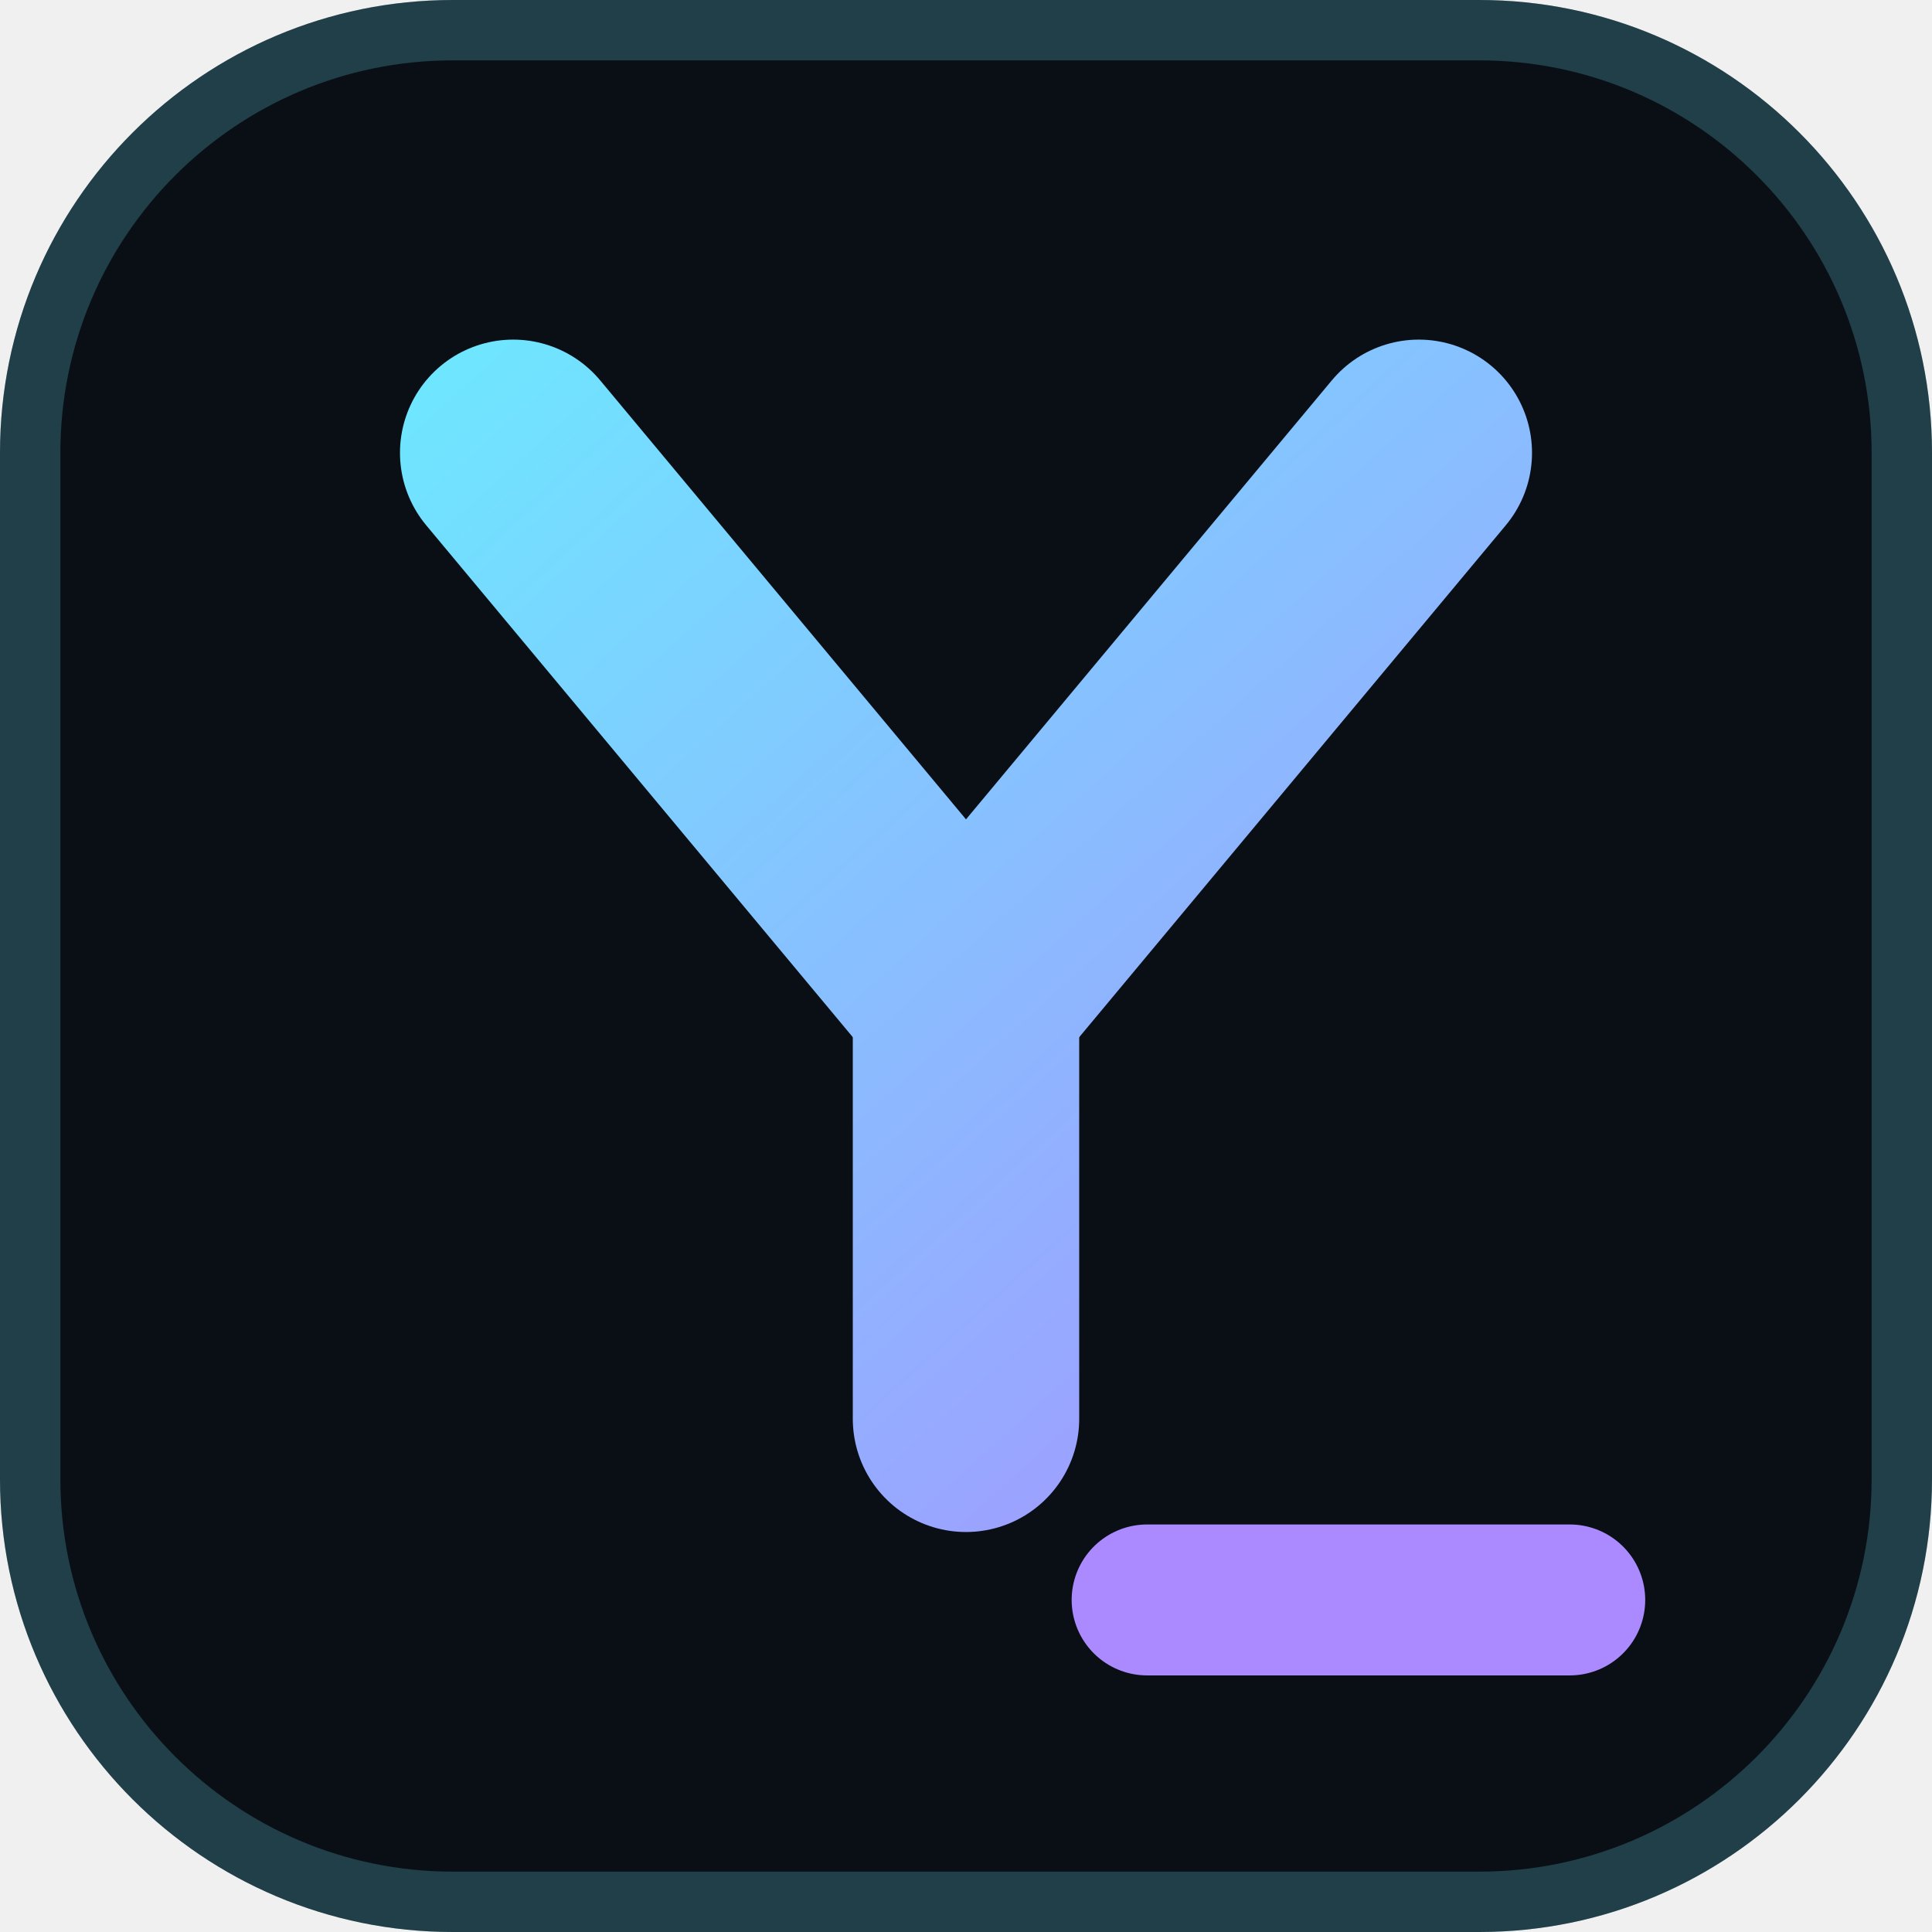
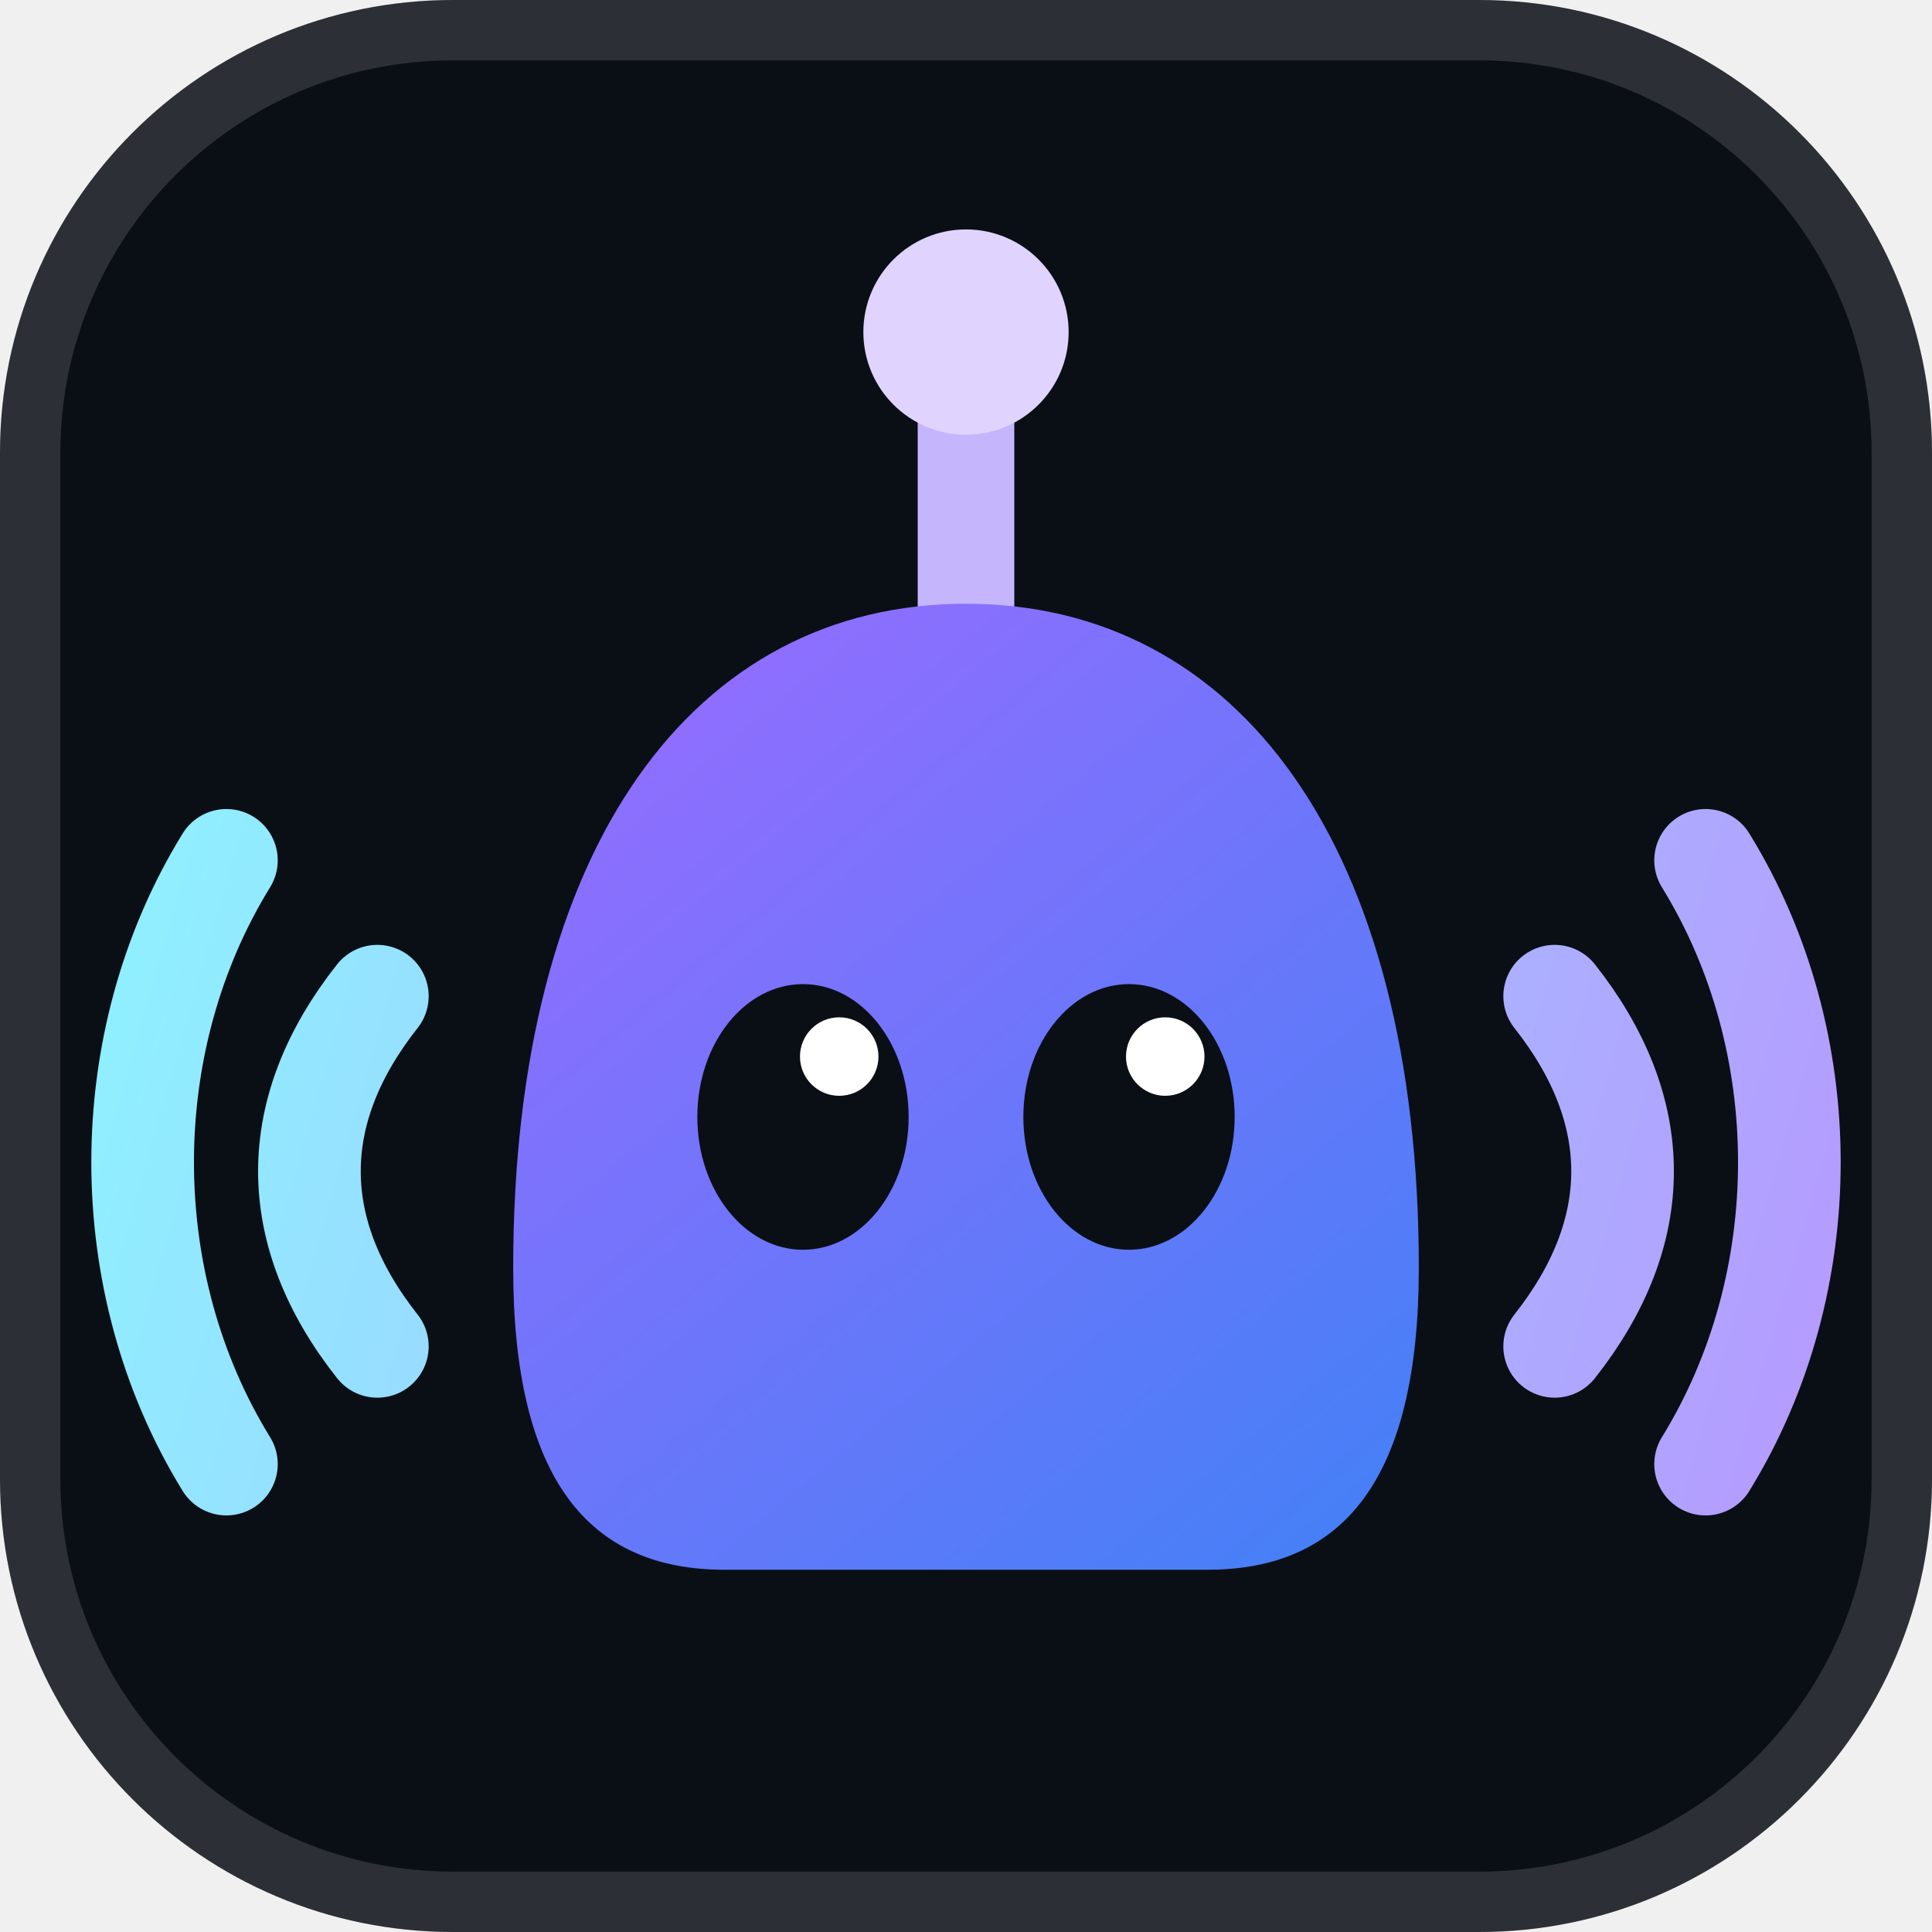
<svg xmlns="http://www.w3.org/2000/svg" viewBox="0 0 64 64">
  <defs>
-     <linearGradient id="g" x1="14" y1="12" x2="52" y2="54" gradientUnits="userSpaceOnUse">
-       <stop offset="0" stop-color="#6ee7ff" />
-       <stop offset="1" stop-color="#ab8aff" />
+     <linearGradient id="w" x1="17" y1="20" x2="47" y2="56" gradientUnits="userSpaceOnUse">
+       <stop offset="0" stop-color="#9b6bff" />
+       <stop offset="1" stop-color="#3b82f6" />
+     </linearGradient>
+     <linearGradient id="g" x1="4" y1="30" x2="60" y2="46" gradientUnits="userSpaceOnUse">
+       <stop offset="0" stop-color="#8ff0ff" />
+       <stop offset="1" stop-color="#b49cff" />
    </linearGradient>
  </defs>
  <rect width="64" height="64" rx="15" fill="#0a0f16" />
-   <rect x="1" y="1" width="62" height="62" rx="14" fill="none" stroke="#6ee7ff" stroke-opacity="0.22" stroke-width="2" />
-   <g fill="none" stroke="url(#g)" stroke-width="7.5" stroke-linecap="round" stroke-linejoin="round">
-     <path d="M17 15 L32 33 L47 15" />
-     <path d="M32 33 V47" />
+   <rect x="1" y="1" width="62" height="62" rx="14" fill="none" stroke="#ffffff" stroke-opacity="0.14" stroke-width="2" />
+   <path d="M32 20 V13" stroke="#c4b5fd" stroke-width="3.2" stroke-linecap="round" />
+   <circle cx="32" cy="11" r="3.4" fill="#e0d4ff" />
+   <path d="M17 42 C17 28 23 20 32 20 C41 20 47 28 47 42 C47 49 44.5 52 40 52 H24 C19.5 52 17 49 17 42 Z" fill="url(#w)" />
+   <ellipse cx="26.6" cy="37" rx="3.5" ry="4.4" fill="#0a0f16" />
+   <ellipse cx="37.4" cy="37" rx="3.5" ry="4.4" fill="#0a0f16" />
+   <circle cx="27.8" cy="35" r="1.3" fill="#ffffff" />
+   <circle cx="38.6" cy="35" r="1.3" fill="#ffffff" />
+   <g fill="none" stroke="url(#g)" stroke-width="3.4" stroke-linecap="round">
+     <path d="M12.5 33 C9.5 36.8 9.5 40.8 12.5 44.6" />
+     <path d="M7.5 28.5 C3.8 34.5 3.8 42.5 7.5 48.5" />
+     <path d="M51.5 33 C54.5 36.8 54.5 40.8 51.5 44.6" />
+     <path d="M56.5 28.5 C60.2 34.5 60.2 42.5 56.5 48.5" />
  </g>
-   <path d="M38 53 H52" stroke="#ab8aff" stroke-width="5" stroke-linecap="round" />
</svg>
